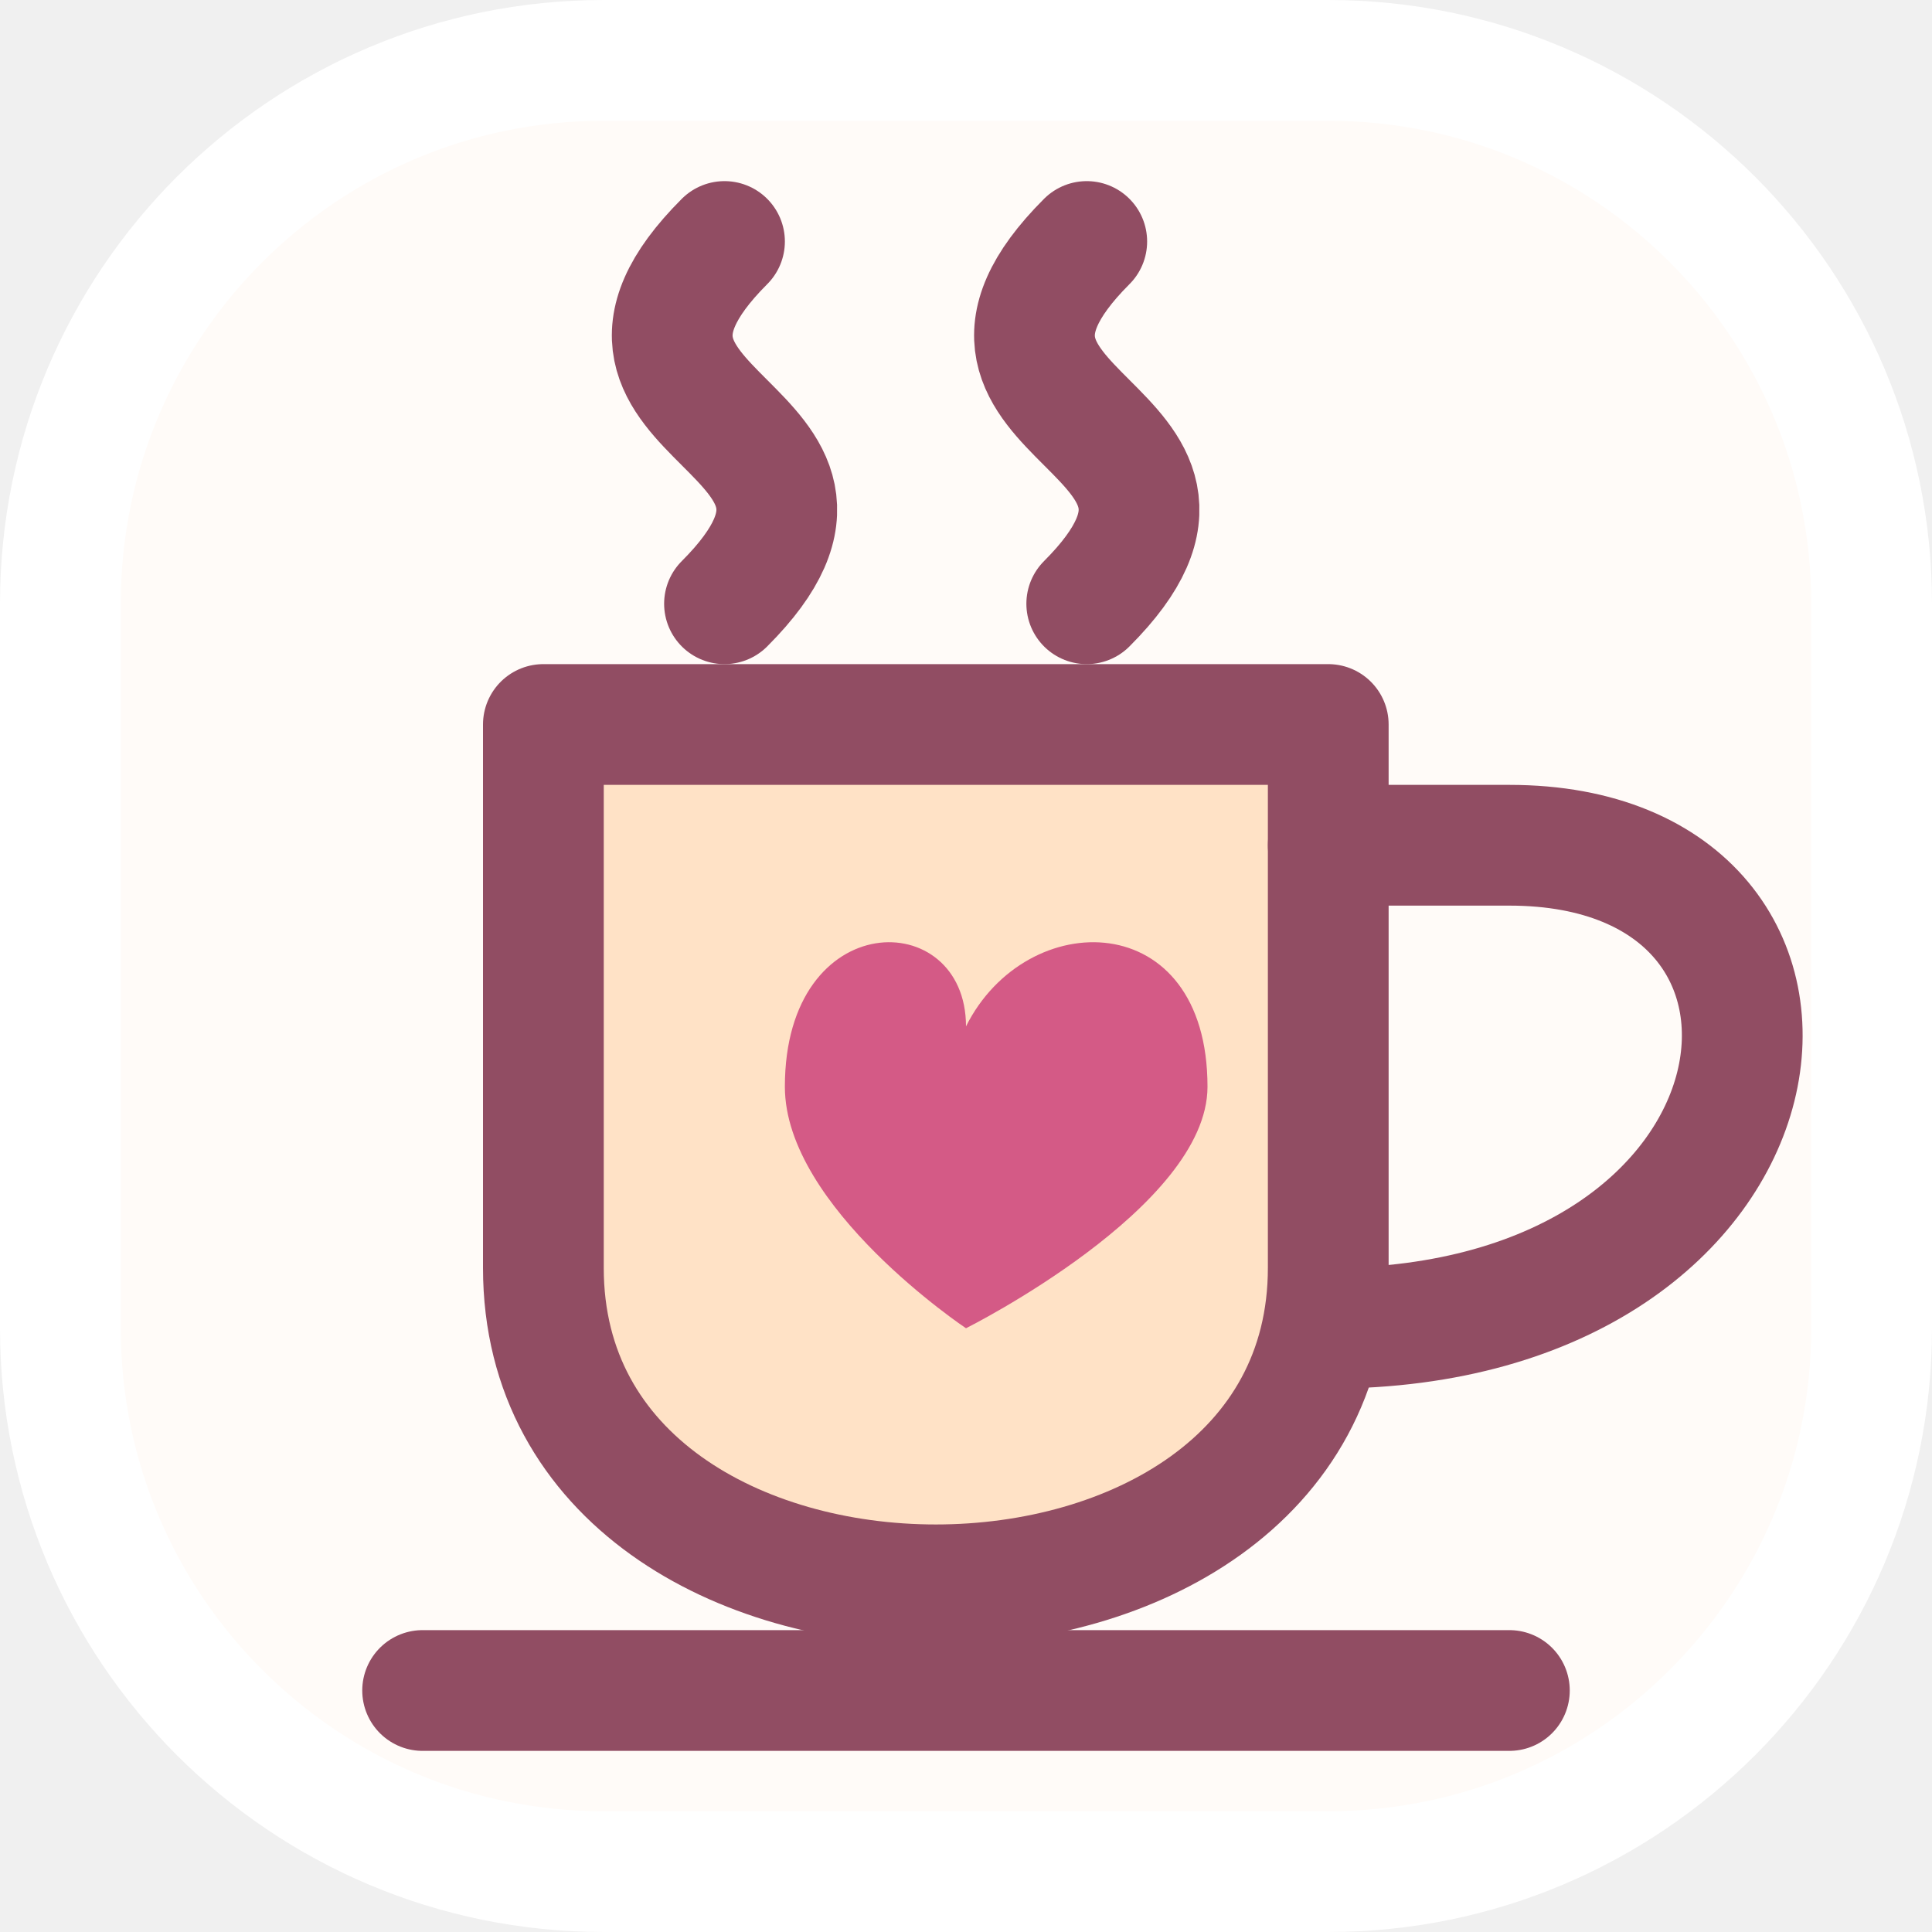
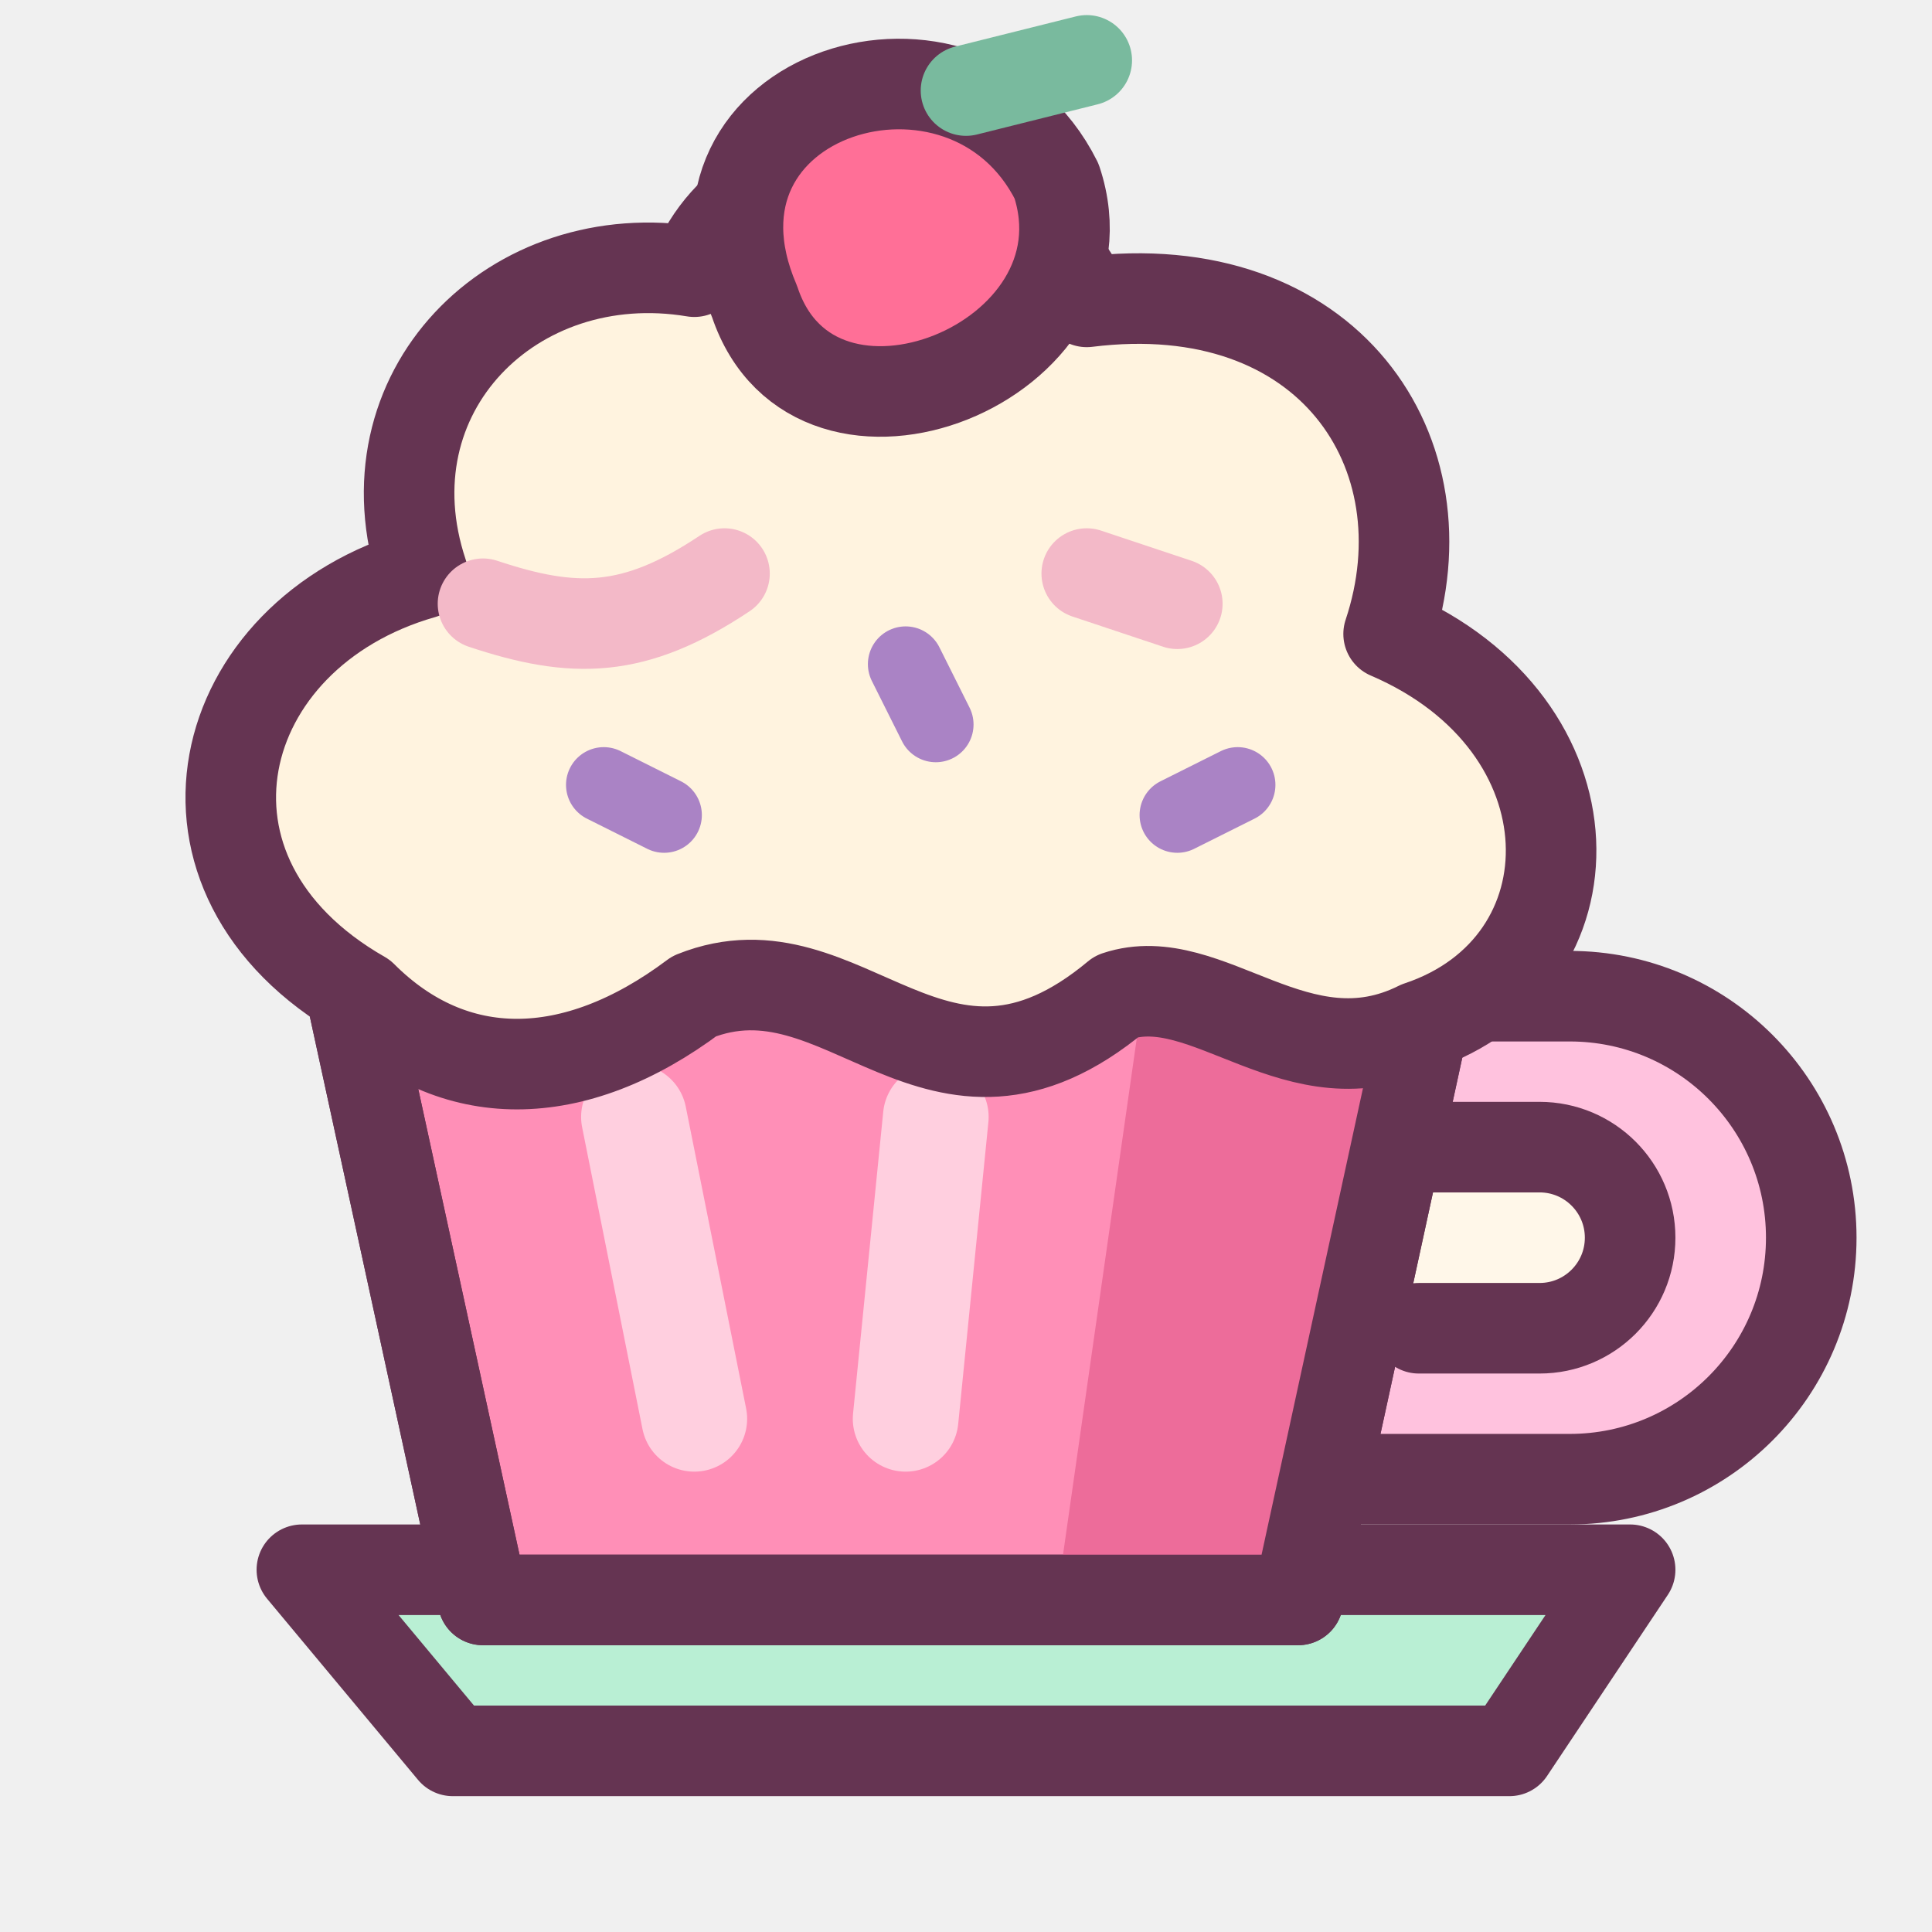
- <svg xmlns="http://www.w3.org/2000/svg" width="32" height="32" viewBox="0 0 32 32" role="img" aria-label="Restaurantes e cafés">
-   <rect x="1" y="1" width="30" height="30" rx="9" fill="#FFFBF8" stroke="#FFFFFF" stroke-width="2" />
-   <g stroke-linecap="round" stroke-linejoin="round">
-     <path d="M9 12h13v9c0 7-13 7-13 0Z" fill="#FFE2C6" stroke="#914D63" stroke-width="2" />
-     <path d="M22 14h3c6 0 5 8-3 8M7 28h18M12 4c-3 3 3 3 0 6M18 4c-3 3 3 3 0 6" fill="none" stroke="#914D63" stroke-width="2" stroke-linecap="round" />
-     <path d="M13 18c0-3 3-3 3-1 1-2 4-2 4 1 0 2-4 4-4 4s-3-2-3-4Z" fill="#D45A86" />
+ <svg xmlns="http://www.w3.org/2000/svg" viewBox="0 0 64 64" width="64" height="64" fill="none">
+   <g stroke="#653452" stroke-width="3" stroke-linecap="round" stroke-linejoin="round">
+     <path d="M10 52h44l-4 6H15Z" fill="#B9EFD4" />
+     <path d="M43 33h9a8 8 0 0 1 0 16h-7" fill="#FFC2DE" />
+     <path d="M46 38h5a3 3 0 0 1 0 6h-4" fill="#FFF7E9" />
+     <path d="m11 30 5 23h27l5-23Z" fill="#FF8FB7" />
+     <path d="m38 32-3 21h8l5-23Z" fill="#ED6C9A" stroke="none" />
+     <path d="m11 30 5 23h27l5-23" />
+     <path d="m21 37 2 10m8-10-1 10" stroke="#FFCFDF" stroke-width="3.5" />
+     <path d="M12 33c-7-4-5-12 2-14-2-6 3-11 9-10 2-5 10-5 13 1 8-1 12 5 10 11 7 3 7 11 1 13-4 2-7-2-10-1-6 5-9-2-14 0-4 3-8 3-11 0Z" fill="#FFF3DF" />
+     <path d="M16 20c3 1 5 1 8-1m12 0 3 1" stroke="#F3B9C8" />
+     <path d="M25 10c-3-7 7-10 10-4 2 6-8 10-10 4Z" fill="#FF6F97" />
+     <path d="m32 3 4-1" stroke="#79BA9E" />
+     <path d="m20 26 2 1m8-5 1 2m8 3 2-1" stroke="#AA83C5" stroke-width="2.5" />
  </g>
</svg>
